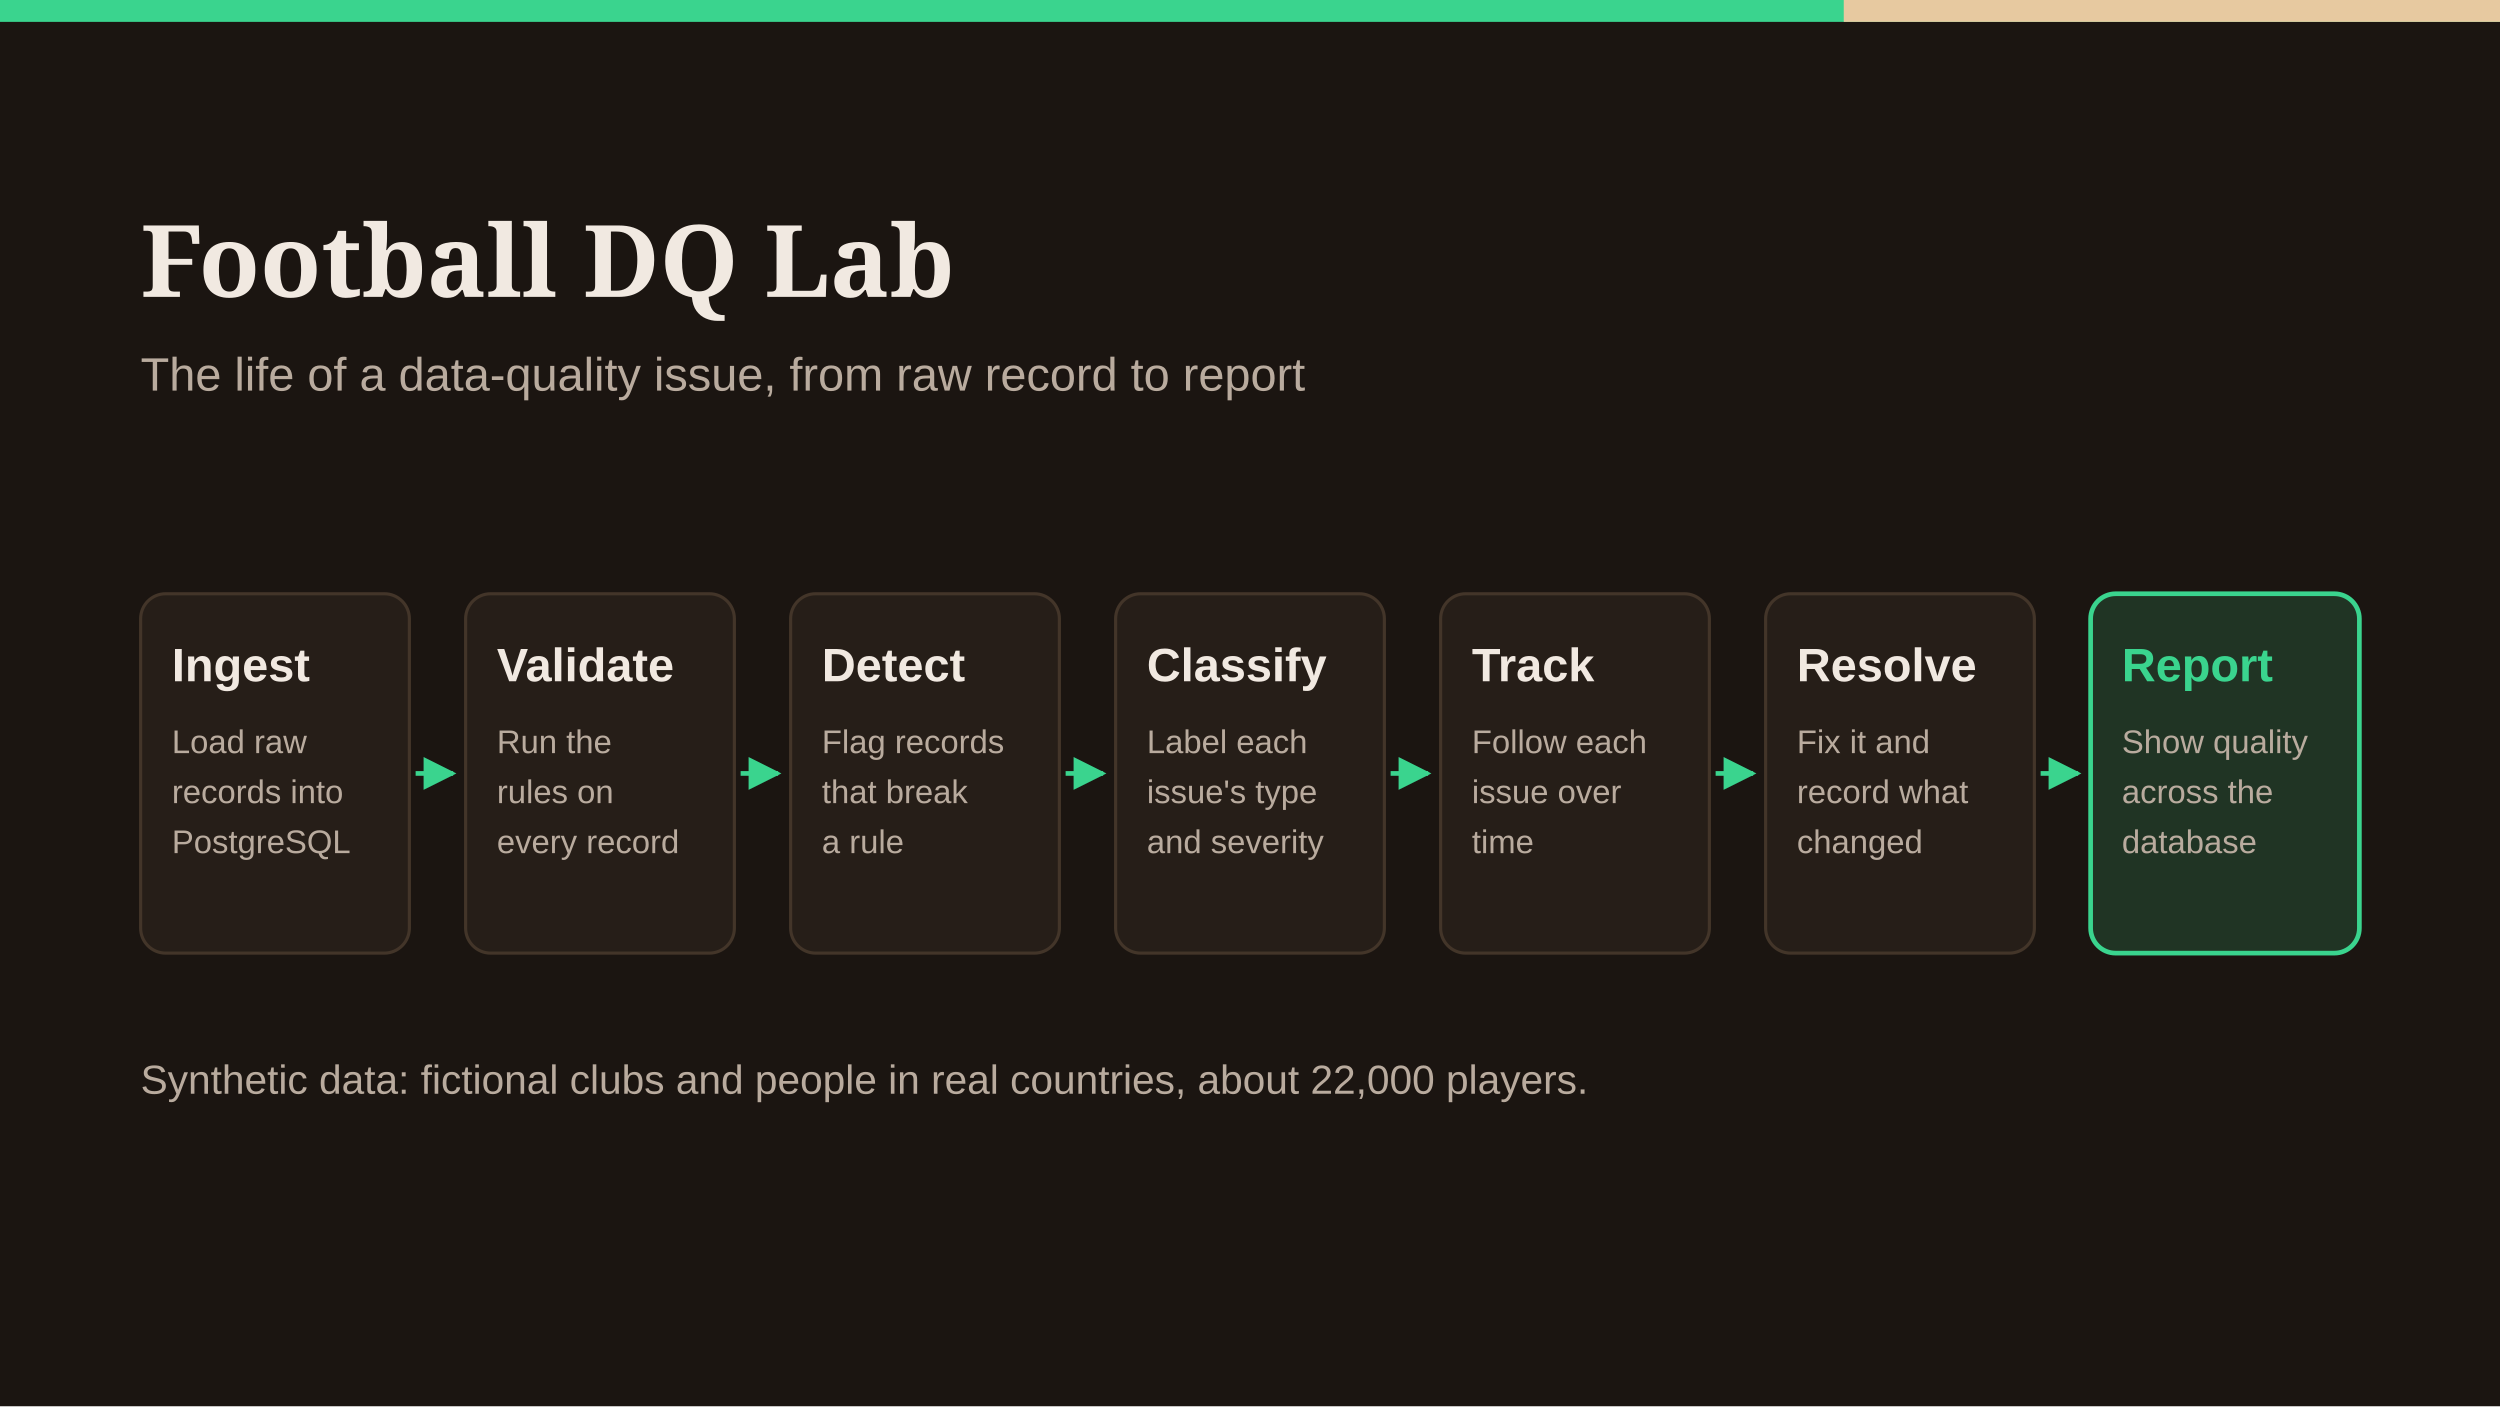
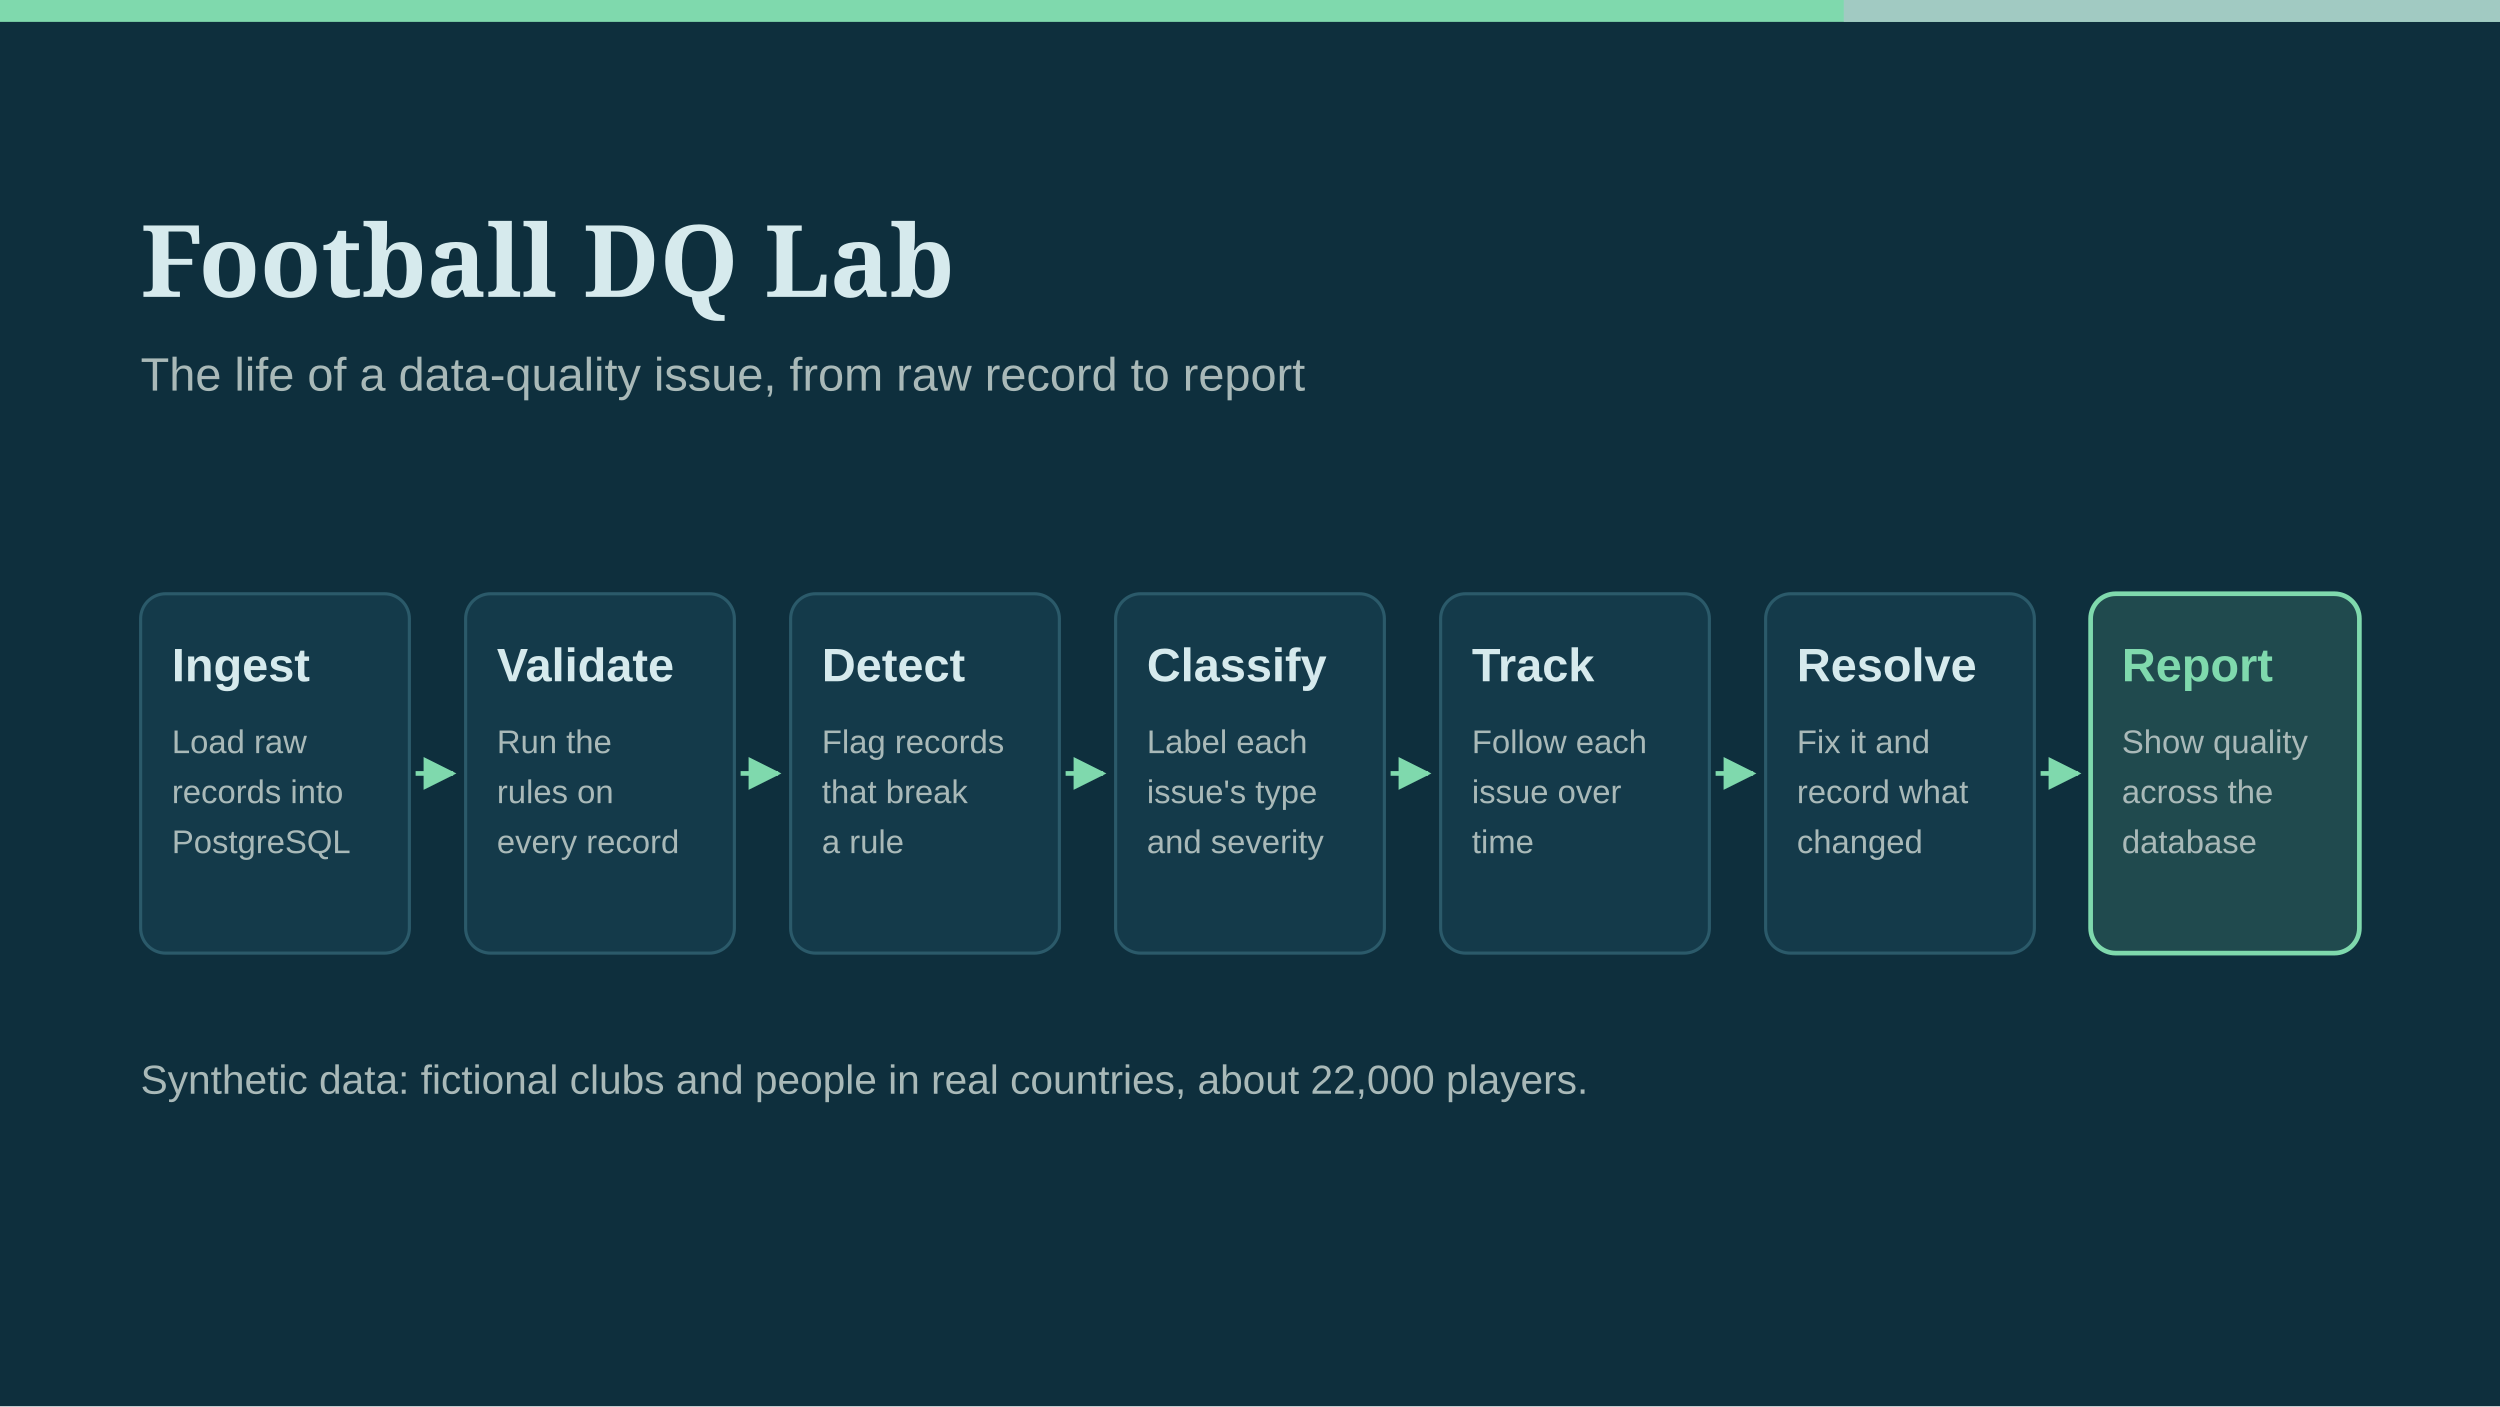
<svg xmlns="http://www.w3.org/2000/svg" viewBox="0 0 1600 900" role="img" aria-label="Football DQ Lab pipeline: ingest, validate, detect, classify, track, resolve, report">
-   <rect width="1600" height="900" fill="#1b1511" />
-   <rect width="1600" height="14" fill="#3ad48e" />
-   <rect x="1180" width="420" height="14" fill="#e7c9a0" />
+   <rect width="1600" height="900" fill="#0E2F3D" />
+   <rect width="1600" height="14" fill="#7fd9ad" />
+   <rect x="1180" width="420" height="14" fill="#A1CAC2" />
  <defs>
    <marker id="a" viewBox="0 0 10 10" refX="9" refY="5" markerWidth="7" markerHeight="7" orient="auto">
-       <path d="M0 0L10 5L0 10z" fill="#3ad48e" />
+       <path d="M0 0L10 5L0 10z" fill="#7fd9ad" />
    </marker>
  </defs>
-   <text x="90" y="190" font-family="'Source Serif 4',Georgia,serif" font-size="64" font-weight="700" fill="#f1e9e1">Football DQ Lab</text>
-   <text x="90" y="250" font-family="'Public Sans','Segoe UI',Arial,sans-serif" font-size="30" fill="#b9ab9e">The life of a data-quality issue, from raw record to report</text>
-   <rect x="90.0" y="380.0" width="172.0" height="230.0" rx="16" fill="#261e18" fill-opacity="1" stroke="#433529" stroke-width="2" />
-   <text x="110.0" y="436" font-family="'Public Sans','Segoe UI',Arial,sans-serif" font-size="30" font-weight="700" fill="#f1e9e1" text-anchor="start">Ingest</text>
-   <text x="110.0" y="482" font-family="'Public Sans','Segoe UI',Arial,sans-serif" font-size="21" font-weight="400" fill="#b9ab9e" text-anchor="start">Load raw</text>
-   <text x="110.0" y="514" font-family="'Public Sans','Segoe UI',Arial,sans-serif" font-size="21" font-weight="400" fill="#b9ab9e" text-anchor="start">records into</text>
-   <text x="110.0" y="546" font-family="'Public Sans','Segoe UI',Arial,sans-serif" font-size="21" font-weight="400" fill="#b9ab9e" text-anchor="start">PostgreSQL</text>
-   <path d="M266.0 495.0H290.0" stroke="#3ad48e" stroke-width="3" marker-end="url(#a)" />
-   <rect x="298.0" y="380.0" width="172.0" height="230.0" rx="16" fill="#261e18" fill-opacity="1" stroke="#433529" stroke-width="2" />
-   <text x="318.0" y="436" font-family="'Public Sans','Segoe UI',Arial,sans-serif" font-size="30" font-weight="700" fill="#f1e9e1" text-anchor="start">Validate</text>
-   <text x="318.0" y="482" font-family="'Public Sans','Segoe UI',Arial,sans-serif" font-size="21" font-weight="400" fill="#b9ab9e" text-anchor="start">Run the</text>
-   <text x="318.0" y="514" font-family="'Public Sans','Segoe UI',Arial,sans-serif" font-size="21" font-weight="400" fill="#b9ab9e" text-anchor="start">rules on</text>
-   <text x="318.0" y="546" font-family="'Public Sans','Segoe UI',Arial,sans-serif" font-size="21" font-weight="400" fill="#b9ab9e" text-anchor="start">every record</text>
-   <path d="M474.0 495.0H498.0" stroke="#3ad48e" stroke-width="3" marker-end="url(#a)" />
-   <rect x="506.0" y="380.0" width="172.0" height="230.0" rx="16" fill="#261e18" fill-opacity="1" stroke="#433529" stroke-width="2" />
-   <text x="526.0" y="436" font-family="'Public Sans','Segoe UI',Arial,sans-serif" font-size="30" font-weight="700" fill="#f1e9e1" text-anchor="start">Detect</text>
-   <text x="526.0" y="482" font-family="'Public Sans','Segoe UI',Arial,sans-serif" font-size="21" font-weight="400" fill="#b9ab9e" text-anchor="start">Flag records</text>
-   <text x="526.0" y="514" font-family="'Public Sans','Segoe UI',Arial,sans-serif" font-size="21" font-weight="400" fill="#b9ab9e" text-anchor="start">that break</text>
-   <text x="526.0" y="546" font-family="'Public Sans','Segoe UI',Arial,sans-serif" font-size="21" font-weight="400" fill="#b9ab9e" text-anchor="start">a rule</text>
-   <path d="M682.0 495.0H706.0" stroke="#3ad48e" stroke-width="3" marker-end="url(#a)" />
-   <rect x="714.0" y="380.0" width="172.0" height="230.0" rx="16" fill="#261e18" fill-opacity="1" stroke="#433529" stroke-width="2" />
-   <text x="734.0" y="436" font-family="'Public Sans','Segoe UI',Arial,sans-serif" font-size="30" font-weight="700" fill="#f1e9e1" text-anchor="start">Classify</text>
-   <text x="734.0" y="482" font-family="'Public Sans','Segoe UI',Arial,sans-serif" font-size="21" font-weight="400" fill="#b9ab9e" text-anchor="start">Label each</text>
-   <text x="734.0" y="514" font-family="'Public Sans','Segoe UI',Arial,sans-serif" font-size="21" font-weight="400" fill="#b9ab9e" text-anchor="start">issue's type</text>
-   <text x="734.0" y="546" font-family="'Public Sans','Segoe UI',Arial,sans-serif" font-size="21" font-weight="400" fill="#b9ab9e" text-anchor="start">and severity</text>
-   <path d="M890.0 495.0H914.0" stroke="#3ad48e" stroke-width="3" marker-end="url(#a)" />
-   <rect x="922.0" y="380.0" width="172.0" height="230.0" rx="16" fill="#261e18" fill-opacity="1" stroke="#433529" stroke-width="2" />
-   <text x="942.0" y="436" font-family="'Public Sans','Segoe UI',Arial,sans-serif" font-size="30" font-weight="700" fill="#f1e9e1" text-anchor="start">Track</text>
-   <text x="942.0" y="482" font-family="'Public Sans','Segoe UI',Arial,sans-serif" font-size="21" font-weight="400" fill="#b9ab9e" text-anchor="start">Follow each</text>
-   <text x="942.0" y="514" font-family="'Public Sans','Segoe UI',Arial,sans-serif" font-size="21" font-weight="400" fill="#b9ab9e" text-anchor="start">issue over</text>
-   <text x="942.0" y="546" font-family="'Public Sans','Segoe UI',Arial,sans-serif" font-size="21" font-weight="400" fill="#b9ab9e" text-anchor="start">time</text>
-   <path d="M1098.0 495.0H1122.0" stroke="#3ad48e" stroke-width="3" marker-end="url(#a)" />
-   <rect x="1130.0" y="380.0" width="172.0" height="230.0" rx="16" fill="#261e18" fill-opacity="1" stroke="#433529" stroke-width="2" />
-   <text x="1150.0" y="436" font-family="'Public Sans','Segoe UI',Arial,sans-serif" font-size="30" font-weight="700" fill="#f1e9e1" text-anchor="start">Resolve</text>
-   <text x="1150.0" y="482" font-family="'Public Sans','Segoe UI',Arial,sans-serif" font-size="21" font-weight="400" fill="#b9ab9e" text-anchor="start">Fix it and</text>
-   <text x="1150.0" y="514" font-family="'Public Sans','Segoe UI',Arial,sans-serif" font-size="21" font-weight="400" fill="#b9ab9e" text-anchor="start">record what</text>
-   <text x="1150.0" y="546" font-family="'Public Sans','Segoe UI',Arial,sans-serif" font-size="21" font-weight="400" fill="#b9ab9e" text-anchor="start">changed</text>
-   <path d="M1306.0 495.0H1330.0" stroke="#3ad48e" stroke-width="3" marker-end="url(#a)" />
-   <rect x="1338.0" y="380.0" width="172.0" height="230.0" rx="16" fill="#3ad48e" fill-opacity="0.16" stroke="#3ad48e" stroke-width="3" />
-   <text x="1358.0" y="436" font-family="'Public Sans','Segoe UI',Arial,sans-serif" font-size="30" font-weight="700" fill="#3ad48e" text-anchor="start">Report</text>
-   <text x="1358.0" y="482" font-family="'Public Sans','Segoe UI',Arial,sans-serif" font-size="21" font-weight="400" fill="#b9ab9e" text-anchor="start">Show quality</text>
-   <text x="1358.0" y="514" font-family="'Public Sans','Segoe UI',Arial,sans-serif" font-size="21" font-weight="400" fill="#b9ab9e" text-anchor="start">across the</text>
-   <text x="1358.0" y="546" font-family="'Public Sans','Segoe UI',Arial,sans-serif" font-size="21" font-weight="400" fill="#b9ab9e" text-anchor="start">database</text>
-   <text x="90" y="700" font-family="'Public Sans','Segoe UI',Arial,sans-serif" font-size="26" font-weight="400" fill="#b9ab9e" text-anchor="start">Synthetic data: fictional clubs and people in real countries, about 22,000 players.</text>
+   <text x="90" y="190" font-family="'Source Serif 4',Georgia,serif" font-size="64" font-weight="700" fill="#D6EAED">Football DQ Lab</text>
+   <text x="90" y="250" font-family="'Public Sans','Segoe UI',Arial,sans-serif" font-size="30" fill="#A9B9B8">The life of a data-quality issue, from raw record to report</text>
+   <rect x="90.0" y="380.0" width="172.0" height="230.0" rx="16" fill="#143a4a" fill-opacity="1" stroke="#2b5a6a" stroke-width="2" />
+   <text x="110.0" y="436" font-family="'Public Sans','Segoe UI',Arial,sans-serif" font-size="30" font-weight="700" fill="#D6EAED" text-anchor="start">Ingest</text>
+   <text x="110.0" y="482" font-family="'Public Sans','Segoe UI',Arial,sans-serif" font-size="21" font-weight="400" fill="#A9B9B8" text-anchor="start">Load raw</text>
+   <text x="110.0" y="514" font-family="'Public Sans','Segoe UI',Arial,sans-serif" font-size="21" font-weight="400" fill="#A9B9B8" text-anchor="start">records into</text>
+   <text x="110.0" y="546" font-family="'Public Sans','Segoe UI',Arial,sans-serif" font-size="21" font-weight="400" fill="#A9B9B8" text-anchor="start">PostgreSQL</text>
+   <path d="M266.0 495.0H290.0" stroke="#7fd9ad" stroke-width="3" marker-end="url(#a)" />
+   <rect x="298.0" y="380.0" width="172.0" height="230.0" rx="16" fill="#143a4a" fill-opacity="1" stroke="#2b5a6a" stroke-width="2" />
+   <text x="318.0" y="436" font-family="'Public Sans','Segoe UI',Arial,sans-serif" font-size="30" font-weight="700" fill="#D6EAED" text-anchor="start">Validate</text>
+   <text x="318.0" y="482" font-family="'Public Sans','Segoe UI',Arial,sans-serif" font-size="21" font-weight="400" fill="#A9B9B8" text-anchor="start">Run the</text>
+   <text x="318.0" y="514" font-family="'Public Sans','Segoe UI',Arial,sans-serif" font-size="21" font-weight="400" fill="#A9B9B8" text-anchor="start">rules on</text>
+   <text x="318.0" y="546" font-family="'Public Sans','Segoe UI',Arial,sans-serif" font-size="21" font-weight="400" fill="#A9B9B8" text-anchor="start">every record</text>
+   <path d="M474.0 495.0H498.0" stroke="#7fd9ad" stroke-width="3" marker-end="url(#a)" />
+   <rect x="506.0" y="380.0" width="172.0" height="230.0" rx="16" fill="#143a4a" fill-opacity="1" stroke="#2b5a6a" stroke-width="2" />
+   <text x="526.0" y="436" font-family="'Public Sans','Segoe UI',Arial,sans-serif" font-size="30" font-weight="700" fill="#D6EAED" text-anchor="start">Detect</text>
+   <text x="526.0" y="482" font-family="'Public Sans','Segoe UI',Arial,sans-serif" font-size="21" font-weight="400" fill="#A9B9B8" text-anchor="start">Flag records</text>
+   <text x="526.0" y="514" font-family="'Public Sans','Segoe UI',Arial,sans-serif" font-size="21" font-weight="400" fill="#A9B9B8" text-anchor="start">that break</text>
+   <text x="526.0" y="546" font-family="'Public Sans','Segoe UI',Arial,sans-serif" font-size="21" font-weight="400" fill="#A9B9B8" text-anchor="start">a rule</text>
+   <path d="M682.0 495.0H706.0" stroke="#7fd9ad" stroke-width="3" marker-end="url(#a)" />
+   <rect x="714.0" y="380.0" width="172.0" height="230.0" rx="16" fill="#143a4a" fill-opacity="1" stroke="#2b5a6a" stroke-width="2" />
+   <text x="734.0" y="436" font-family="'Public Sans','Segoe UI',Arial,sans-serif" font-size="30" font-weight="700" fill="#D6EAED" text-anchor="start">Classify</text>
+   <text x="734.0" y="482" font-family="'Public Sans','Segoe UI',Arial,sans-serif" font-size="21" font-weight="400" fill="#A9B9B8" text-anchor="start">Label each</text>
+   <text x="734.0" y="514" font-family="'Public Sans','Segoe UI',Arial,sans-serif" font-size="21" font-weight="400" fill="#A9B9B8" text-anchor="start">issue's type</text>
+   <text x="734.0" y="546" font-family="'Public Sans','Segoe UI',Arial,sans-serif" font-size="21" font-weight="400" fill="#A9B9B8" text-anchor="start">and severity</text>
+   <path d="M890.0 495.0H914.0" stroke="#7fd9ad" stroke-width="3" marker-end="url(#a)" />
+   <rect x="922.0" y="380.0" width="172.0" height="230.0" rx="16" fill="#143a4a" fill-opacity="1" stroke="#2b5a6a" stroke-width="2" />
+   <text x="942.0" y="436" font-family="'Public Sans','Segoe UI',Arial,sans-serif" font-size="30" font-weight="700" fill="#D6EAED" text-anchor="start">Track</text>
+   <text x="942.0" y="482" font-family="'Public Sans','Segoe UI',Arial,sans-serif" font-size="21" font-weight="400" fill="#A9B9B8" text-anchor="start">Follow each</text>
+   <text x="942.0" y="514" font-family="'Public Sans','Segoe UI',Arial,sans-serif" font-size="21" font-weight="400" fill="#A9B9B8" text-anchor="start">issue over</text>
+   <text x="942.0" y="546" font-family="'Public Sans','Segoe UI',Arial,sans-serif" font-size="21" font-weight="400" fill="#A9B9B8" text-anchor="start">time</text>
+   <path d="M1098.0 495.0H1122.0" stroke="#7fd9ad" stroke-width="3" marker-end="url(#a)" />
+   <rect x="1130.0" y="380.0" width="172.0" height="230.0" rx="16" fill="#143a4a" fill-opacity="1" stroke="#2b5a6a" stroke-width="2" />
+   <text x="1150.0" y="436" font-family="'Public Sans','Segoe UI',Arial,sans-serif" font-size="30" font-weight="700" fill="#D6EAED" text-anchor="start">Resolve</text>
+   <text x="1150.0" y="482" font-family="'Public Sans','Segoe UI',Arial,sans-serif" font-size="21" font-weight="400" fill="#A9B9B8" text-anchor="start">Fix it and</text>
+   <text x="1150.0" y="514" font-family="'Public Sans','Segoe UI',Arial,sans-serif" font-size="21" font-weight="400" fill="#A9B9B8" text-anchor="start">record what</text>
+   <text x="1150.0" y="546" font-family="'Public Sans','Segoe UI',Arial,sans-serif" font-size="21" font-weight="400" fill="#A9B9B8" text-anchor="start">changed</text>
+   <path d="M1306.0 495.0H1330.0" stroke="#7fd9ad" stroke-width="3" marker-end="url(#a)" />
+   <rect x="1338.0" y="380.0" width="172.0" height="230.0" rx="16" fill="#7fd9ad" fill-opacity="0.16" stroke="#7fd9ad" stroke-width="3" />
+   <text x="1358.0" y="436" font-family="'Public Sans','Segoe UI',Arial,sans-serif" font-size="30" font-weight="700" fill="#7fd9ad" text-anchor="start">Report</text>
+   <text x="1358.0" y="482" font-family="'Public Sans','Segoe UI',Arial,sans-serif" font-size="21" font-weight="400" fill="#A9B9B8" text-anchor="start">Show quality</text>
+   <text x="1358.0" y="514" font-family="'Public Sans','Segoe UI',Arial,sans-serif" font-size="21" font-weight="400" fill="#A9B9B8" text-anchor="start">across the</text>
+   <text x="1358.0" y="546" font-family="'Public Sans','Segoe UI',Arial,sans-serif" font-size="21" font-weight="400" fill="#A9B9B8" text-anchor="start">database</text>
+   <text x="90" y="700" font-family="'Public Sans','Segoe UI',Arial,sans-serif" font-size="26" font-weight="400" fill="#A9B9B8" text-anchor="start">Synthetic data: fictional clubs and people in real countries, about 22,000 players.</text>
</svg>
